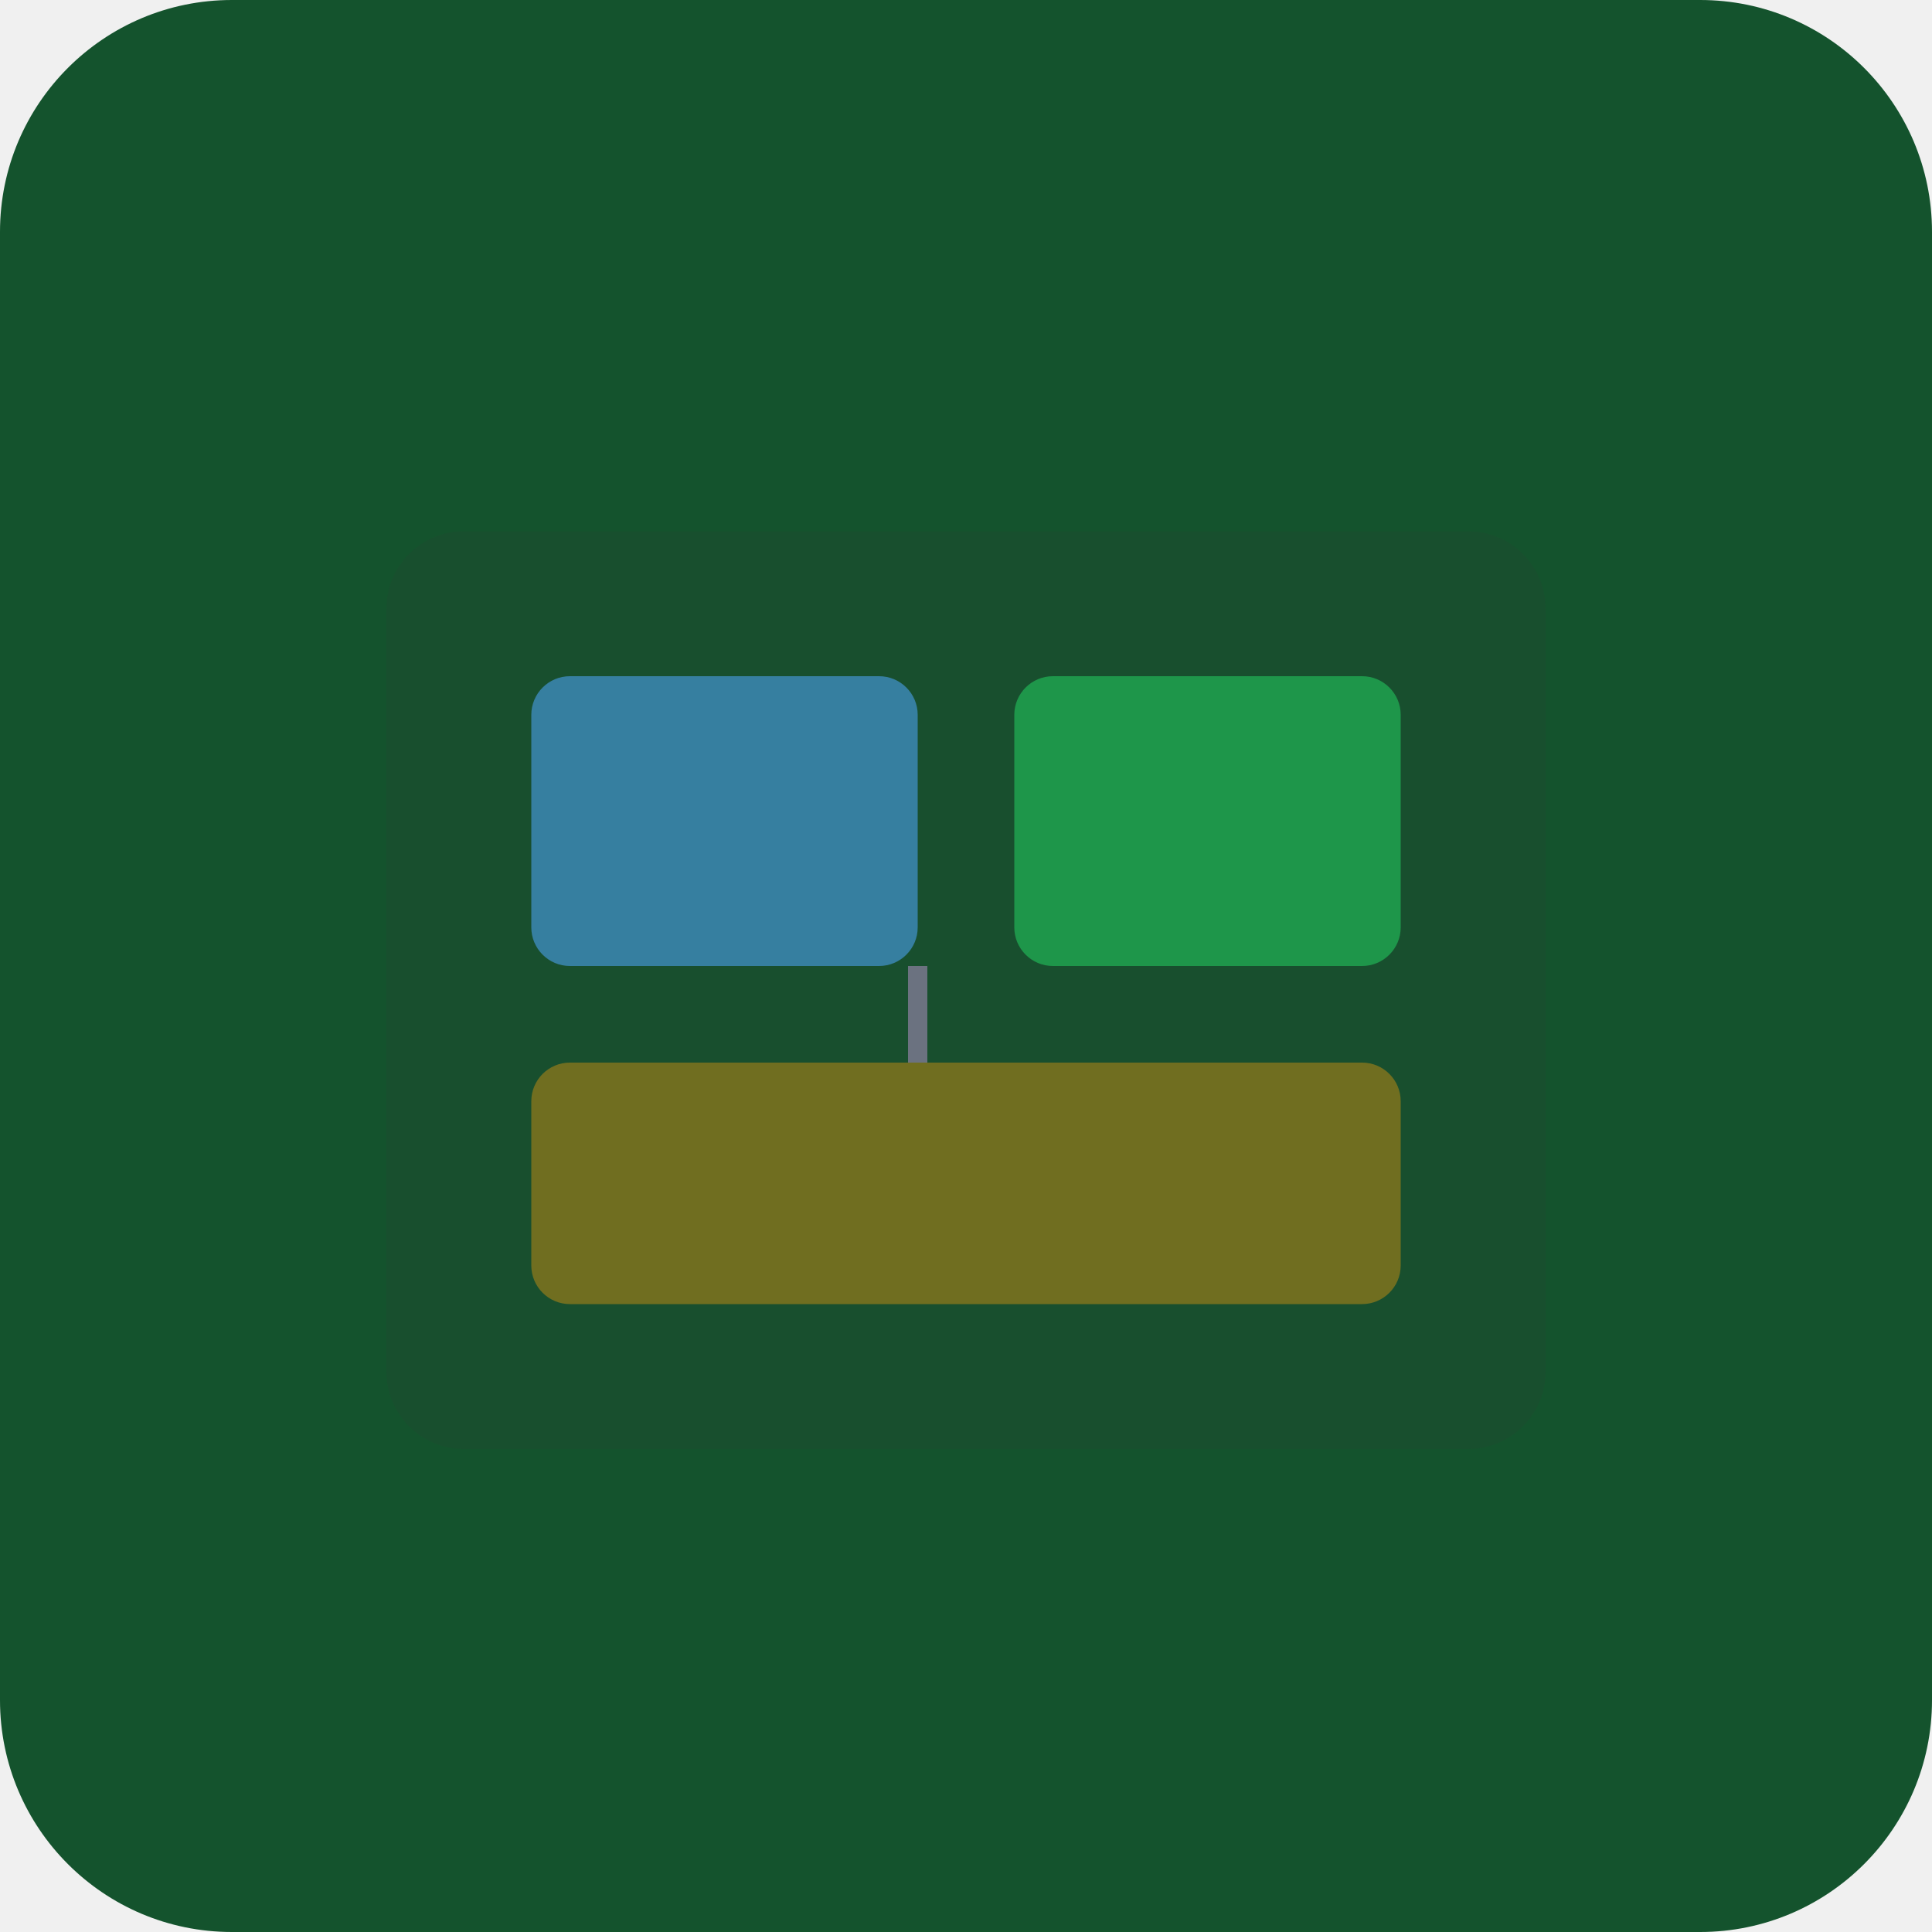
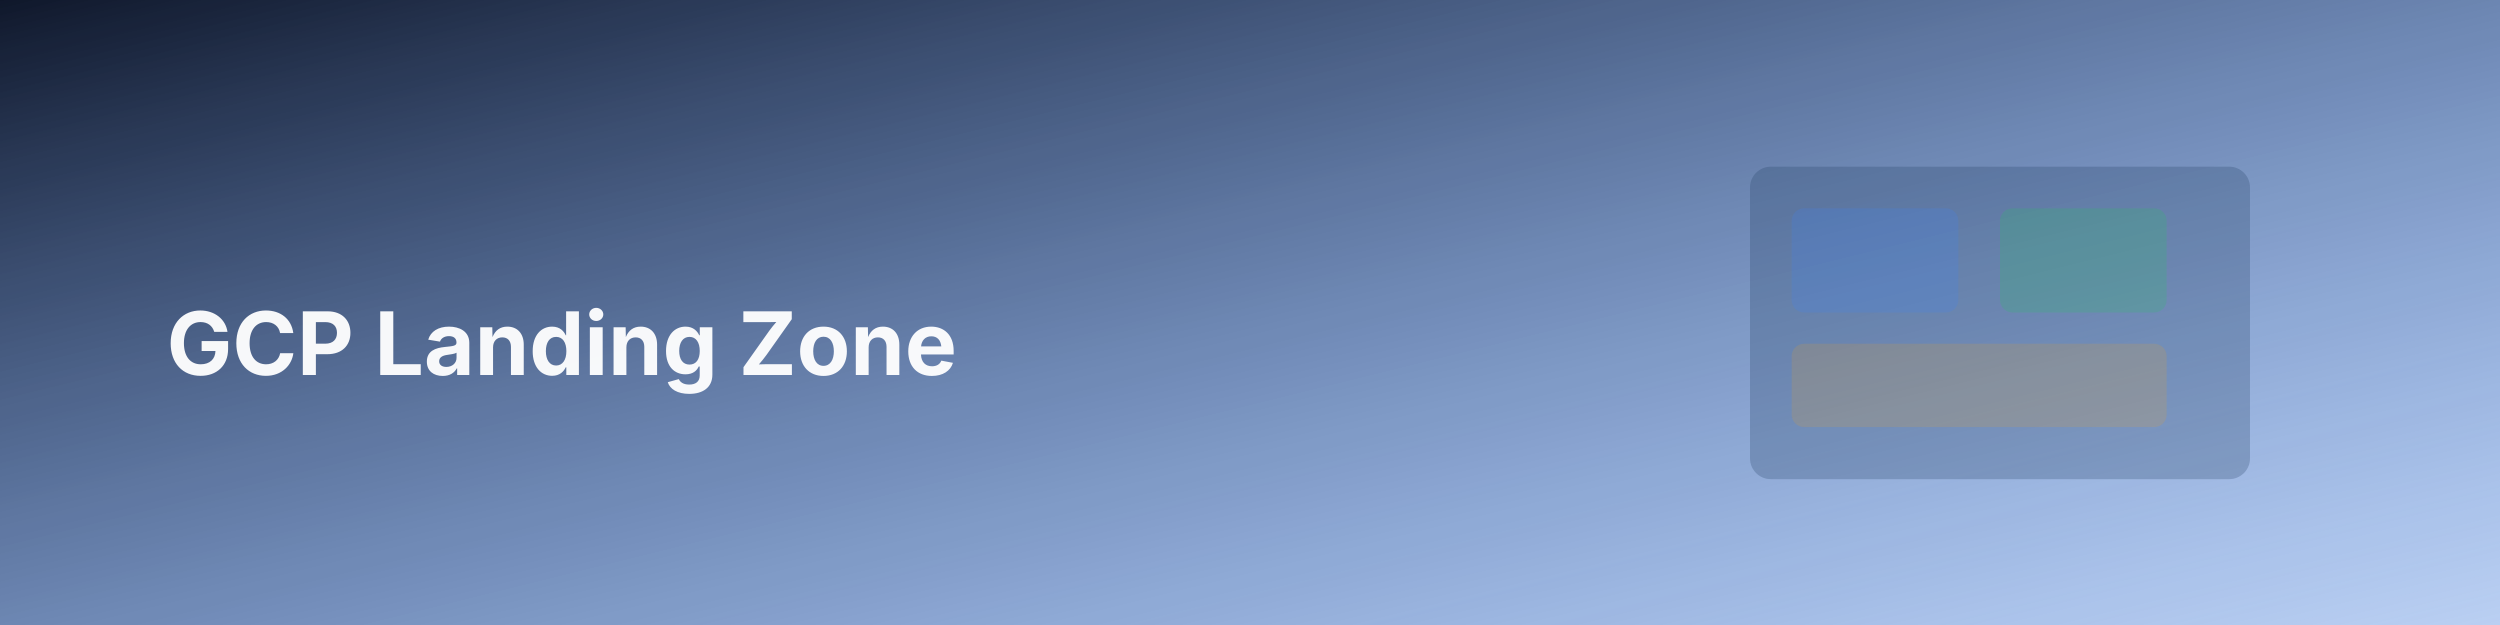
- <svg xmlns="http://www.w3.org/2000/svg" viewBox="0 0 200 200" width="200" height="200">
-   <rect width="200" height="200" rx="24" fill="#14532d" />
-   <rect x="40" y="55" width="120" height="95" rx="8" fill="#1a4d2e" opacity="0.6" />
-   <rect x="55" y="70" width="40" height="30" rx="4" fill="#4a9eed" opacity="0.6" />
-   <rect x="105" y="70" width="40" height="30" rx="4" fill="#22c55e" opacity="0.6" />
-   <rect x="55" y="110" width="90" height="25" rx="4" fill="#f59e0b" opacity="0.4" />
-   <path d="M95 100 L95 110" stroke="#6b7280" stroke-width="2" />
+ <svg xmlns="http://www.w3.org/2000/svg" viewBox="0 0 1200 300" width="1200" height="300">
+   <defs>
+     <linearGradient id="bg_gcp-landing-zone" x1="0%" y1="0%" x2="100%" y2="100%">
+       <stop offset="0%" style="stop-color:#0f172a;stop-opacity:1" />
+       <stop offset="100%" style="stop-color:#3b82f6;stop-opacity:0.3" />
+     </linearGradient>
+   </defs>
+   <rect width="1200" height="300" rx="0" fill="url(#bg_gcp-landing-zone)" />
+   <rect x="840" y="80" width="240" height="150" rx="10" fill="#1e3a5f" opacity="0.25" />
+   <rect x="860" y="100" width="80" height="50" rx="6" fill="#3b82f6" opacity="0.2" />
+   <rect x="960" y="100" width="80" height="50" rx="6" fill="#22c55e" opacity="0.2" />
+   <rect x="860" y="165" width="180" height="40" rx="6" fill="#f59e0b" opacity="0.15" />
+   <text x="80" y="180" font-family="system-ui, -apple-system, sans-serif" font-size="42" font-weight="700" fill="white" opacity="0.95">GCP Landing Zone</text>
</svg>
